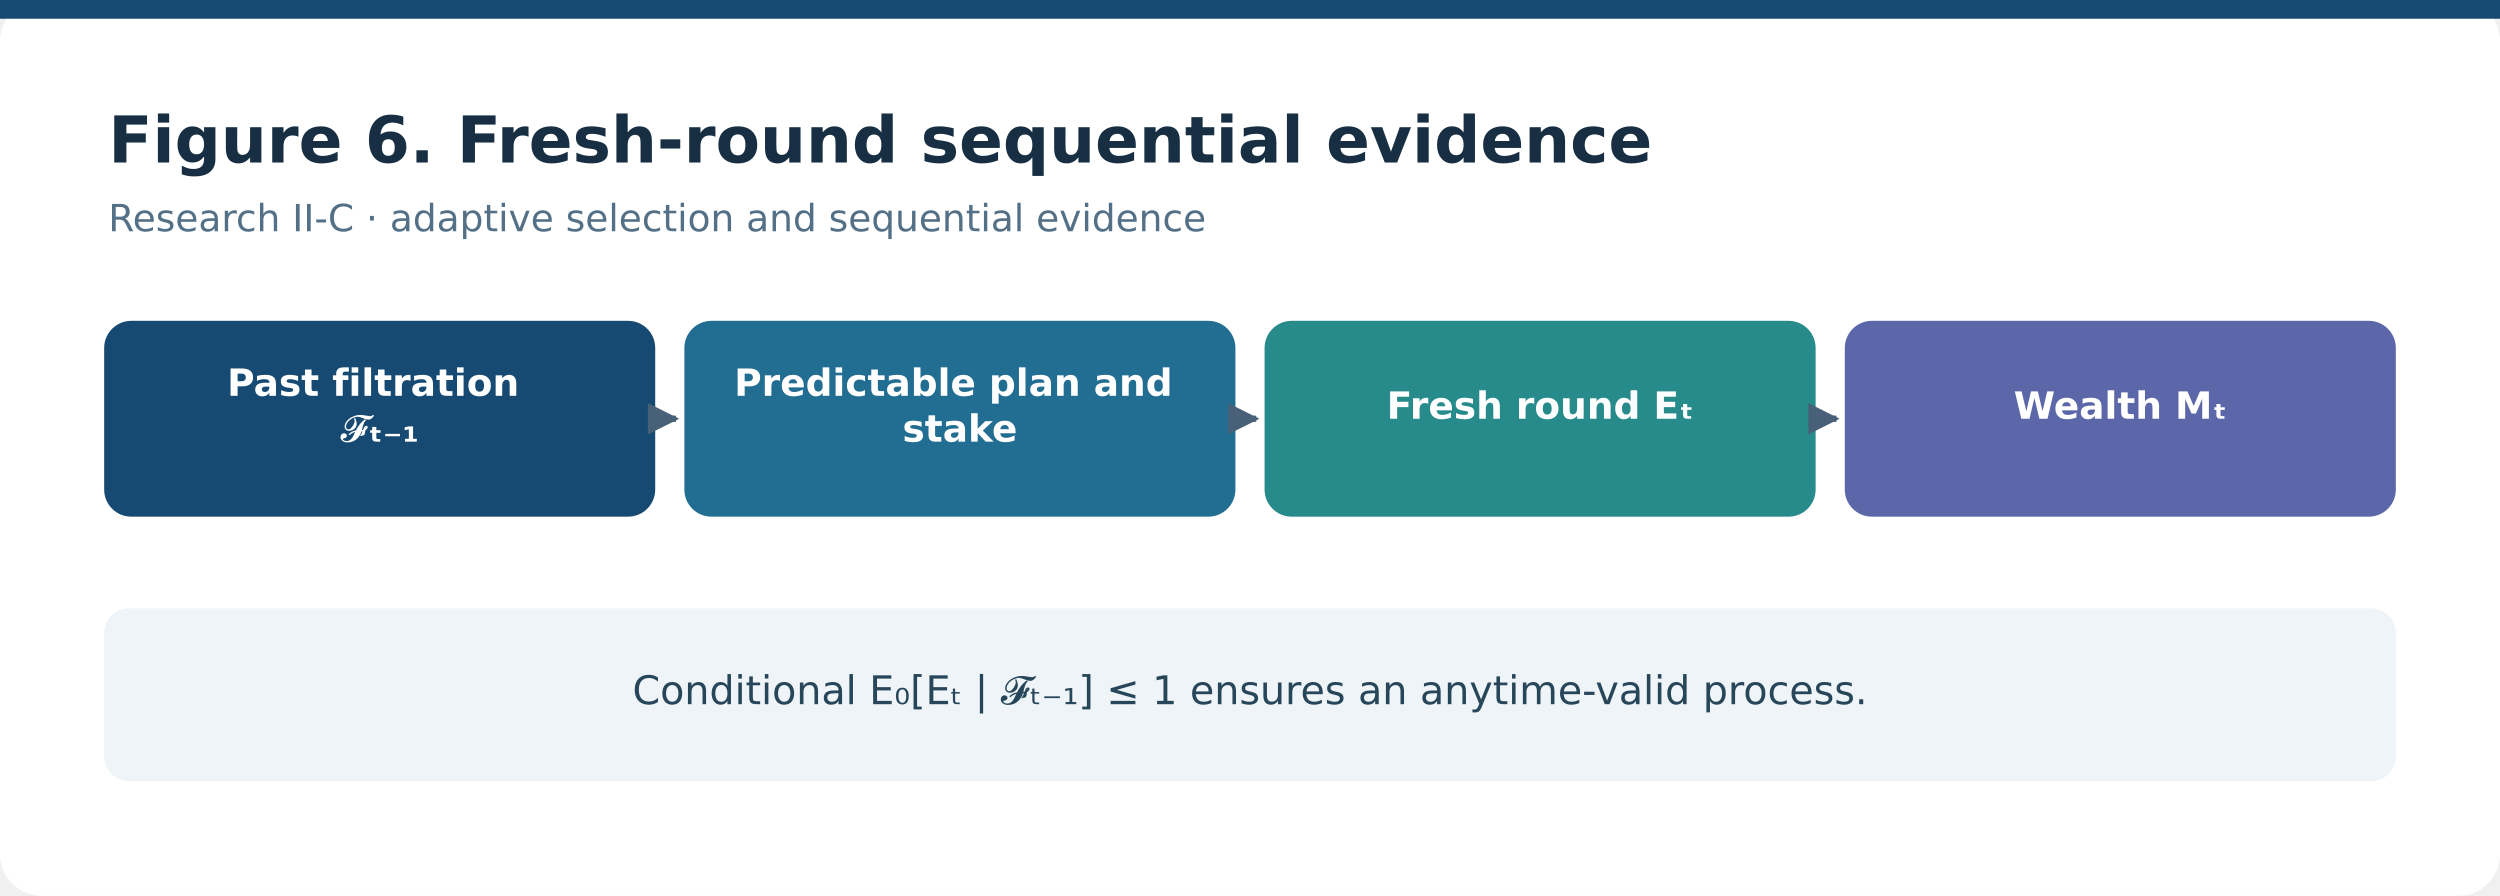
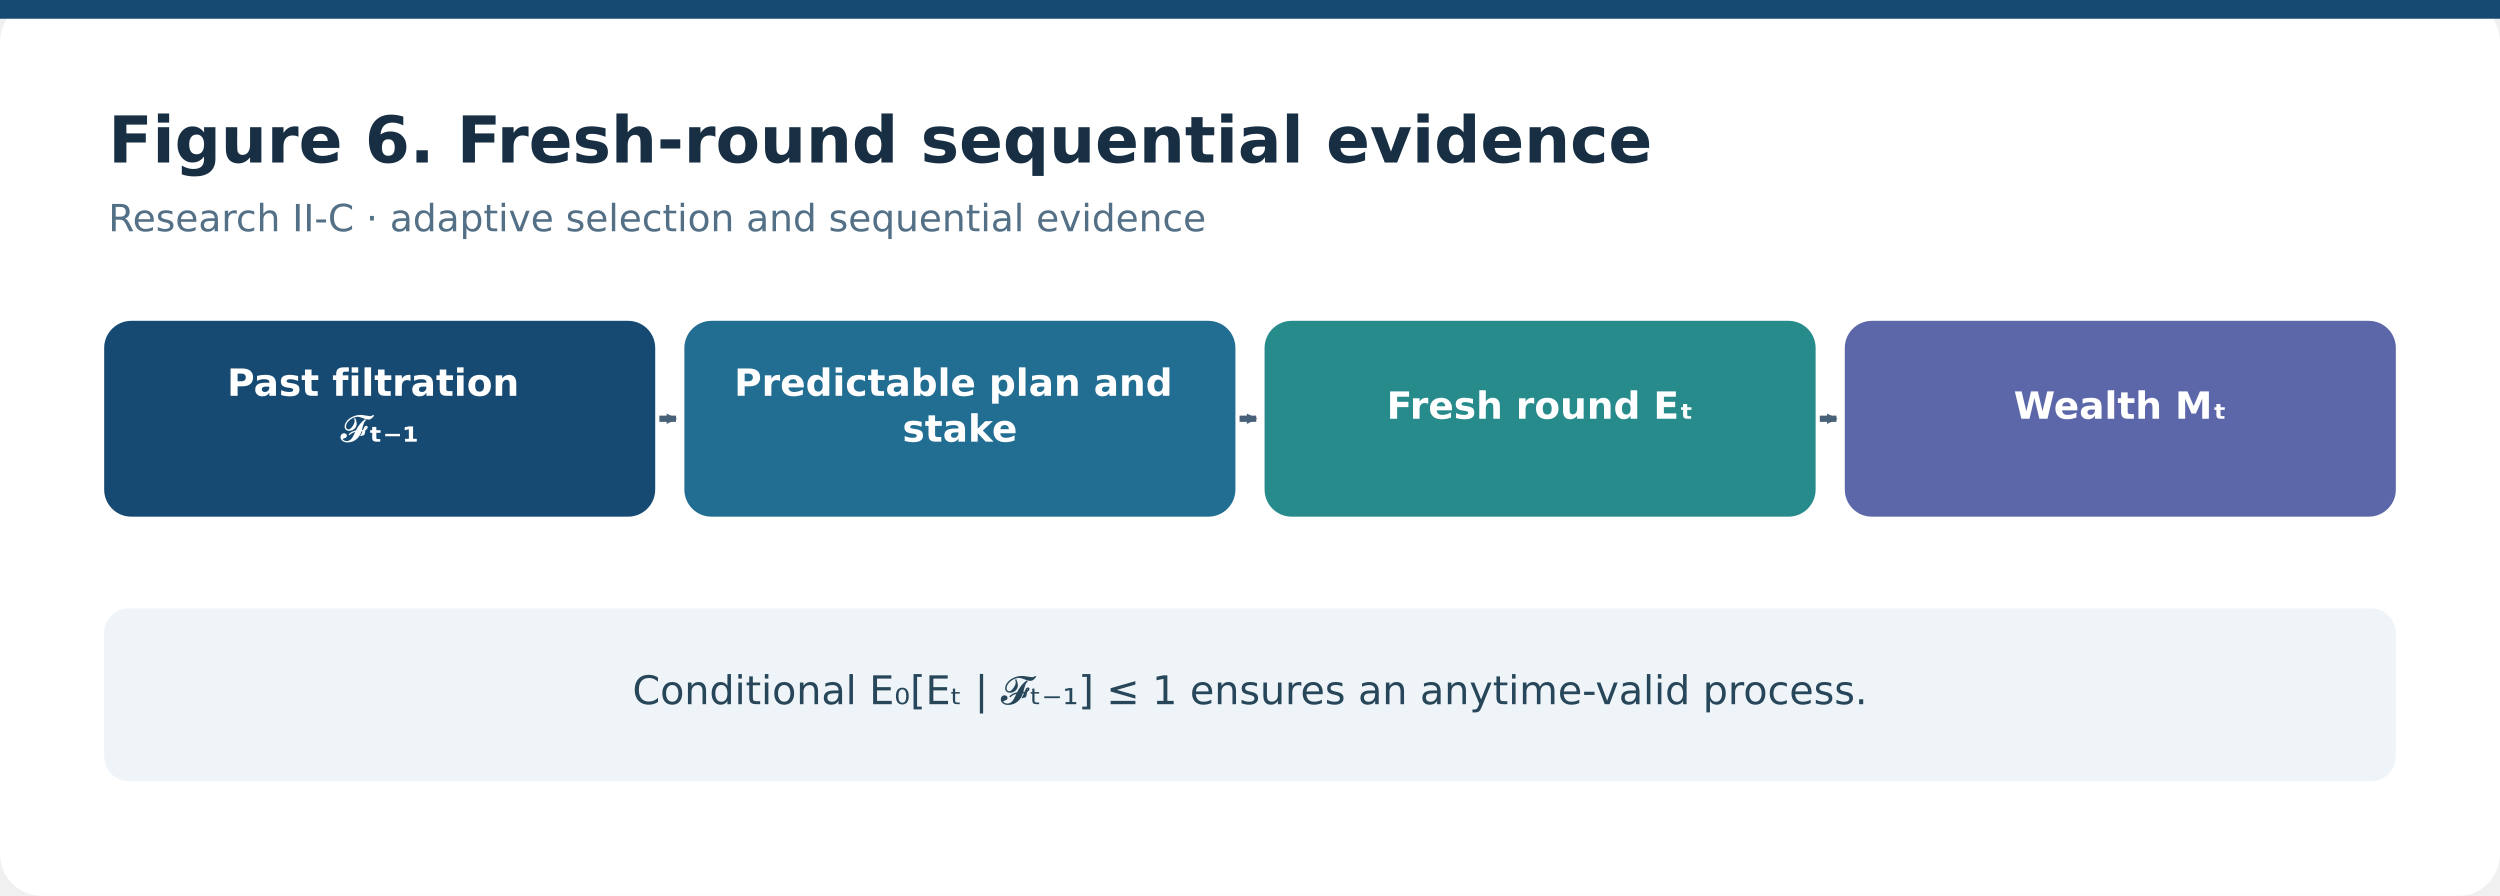
<svg xmlns="http://www.w3.org/2000/svg" width="1200" height="430" viewBox="0 0 1200 430" role="img" aria-label="Fresh-round sequential evidence">
  <defs>
-     <marker id="arrow" viewBox="0 0 10 10" refX="9" refY="5" markerWidth="5" markerHeight="5" orient="auto-start-reverse">
+     <marker id="arrow" viewBox="0 0 10 10" refX="9" refY="5" markerWidth="5" markerHeight="5" markerUnits="userSpaceOnUse" orient="auto-start-reverse">
      <path d="M0 0L10 5L0 10Z" fill="#486078" />
    </marker>
  </defs>
  <rect width="1200" height="430" rx="20" fill="#fff" />
  <rect width="1200" height="9" fill="#174a72" />
  <text x="52" y="78" font-family="DejaVu Sans,Arial,sans-serif" font-size="31" font-weight="700" fill="#182f43">Figure 6. Fresh-round sequential evidence</text>
  <text x="52" y="111" font-family="DejaVu Sans,Arial,sans-serif" font-size="18" fill="#537086">Research II-C · adaptive selection and sequential evidence</text>
  <rect x="50" y="154" width="264.5" height="94" rx="13" fill="#174a72" />
  <text text-anchor="middle" font-family="DejaVu Sans,Arial,sans-serif" font-size="18" font-weight="600" fill="#fff">
    <tspan x="182.25" y="190">Past filtration</tspan>
    <tspan x="182.25" y="212">𝓕ₜ₋₁</tspan>
  </text>
  <path d="M 316.5 201 H 324.5" stroke="#486078" stroke-width="3" marker-end="url(#arrow)" />
  <rect x="328.5" y="154" width="264.5" height="94" rx="13" fill="#226d92" />
  <text text-anchor="middle" font-family="DejaVu Sans,Arial,sans-serif" font-size="18" font-weight="600" fill="#fff">
    <tspan x="460.75" y="190">Predictable plan and</tspan>
    <tspan x="460.75" y="212">stake</tspan>
  </text>
  <path d="M 595 201 H 603" stroke="#486078" stroke-width="3" marker-end="url(#arrow)" />
  <rect x="607" y="154" width="264.5" height="94" rx="13" fill="#278a8b" />
  <text text-anchor="middle" font-family="DejaVu Sans,Arial,sans-serif" font-size="18" font-weight="600" fill="#fff">
    <tspan x="739.25" y="201">Fresh round Eₜ</tspan>
  </text>
  <path d="M 873.5 201 H 881.5" stroke="#486078" stroke-width="3" marker-end="url(#arrow)" />
  <rect x="885.5" y="154" width="264.5" height="94" rx="13" fill="#5c67a9" />
  <text text-anchor="middle" font-family="DejaVu Sans,Arial,sans-serif" font-size="18" font-weight="600" fill="#fff">
    <tspan x="1017.75" y="201">Wealth Mₜ</tspan>
  </text>
  <rect x="50" y="292" width="1100" height="83" rx="12" fill="#eef4f8" />
  <text x="600" y="338" text-anchor="middle" font-family="DejaVu Sans,Arial,sans-serif" font-size="19" fill="#274659">Conditional E₀[Eₜ | 𝓕ₜ₋₁] ≤ 1 ensures an anytime-valid process.</text>
</svg>
